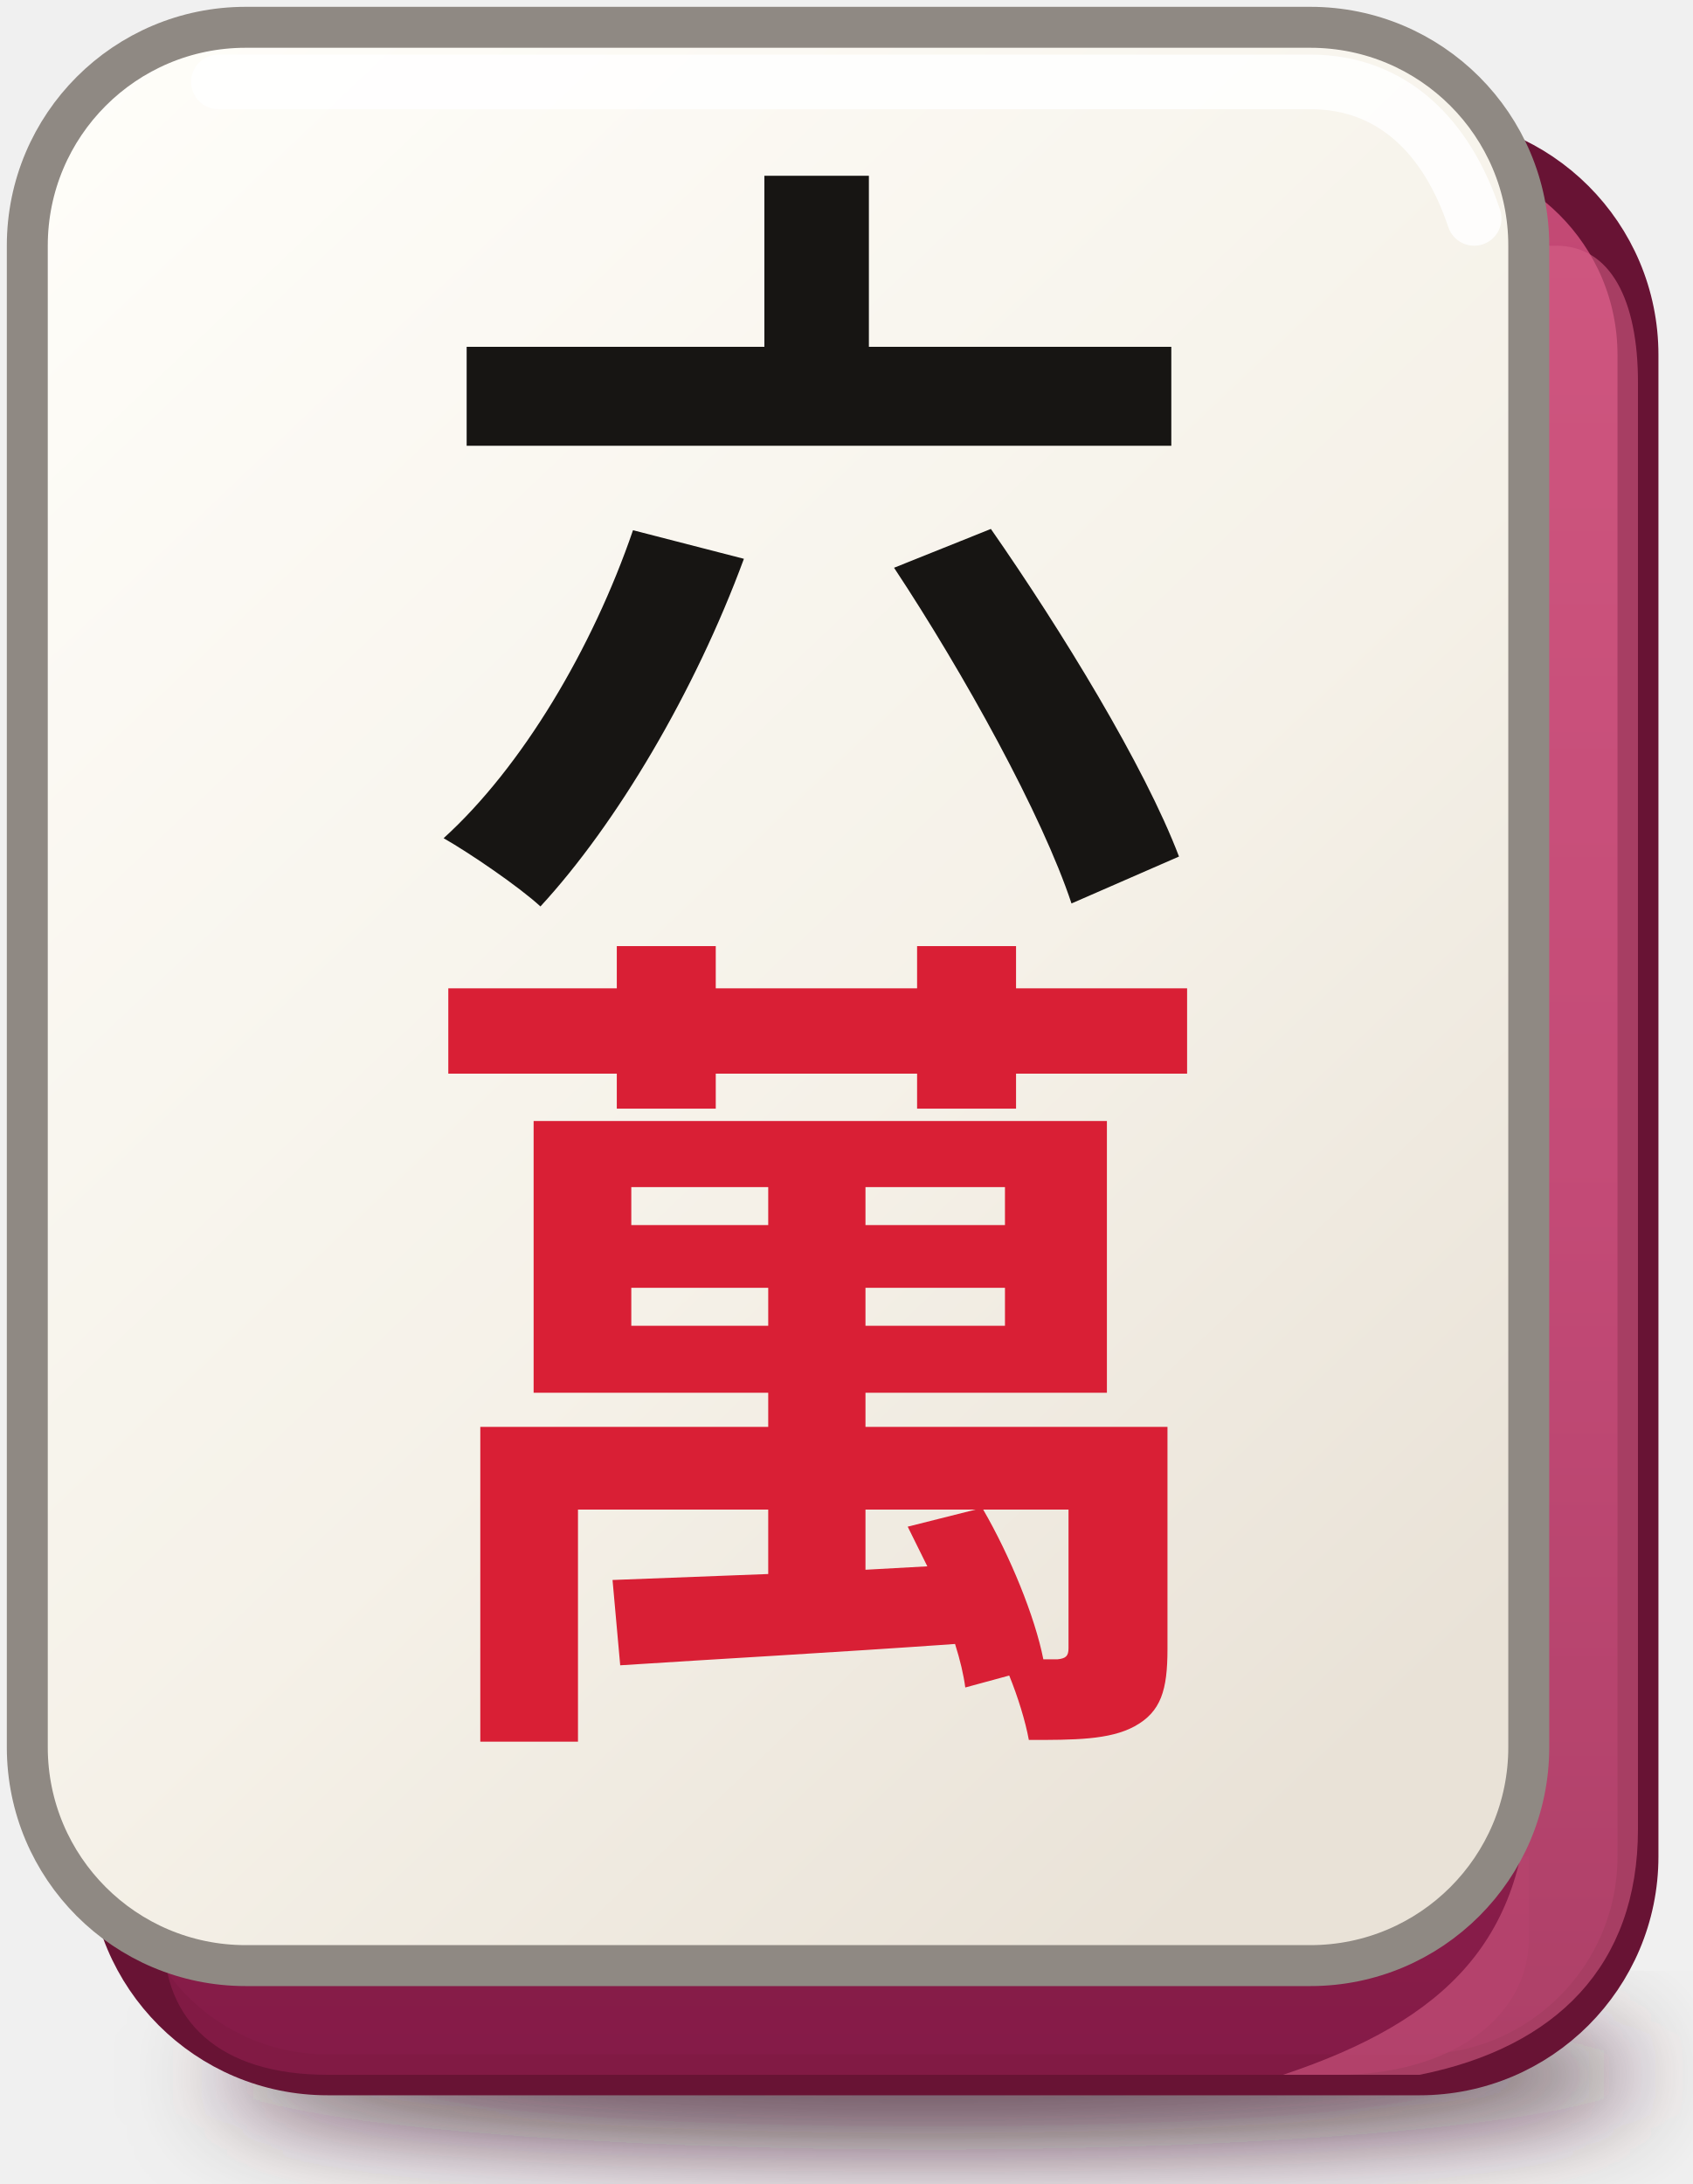
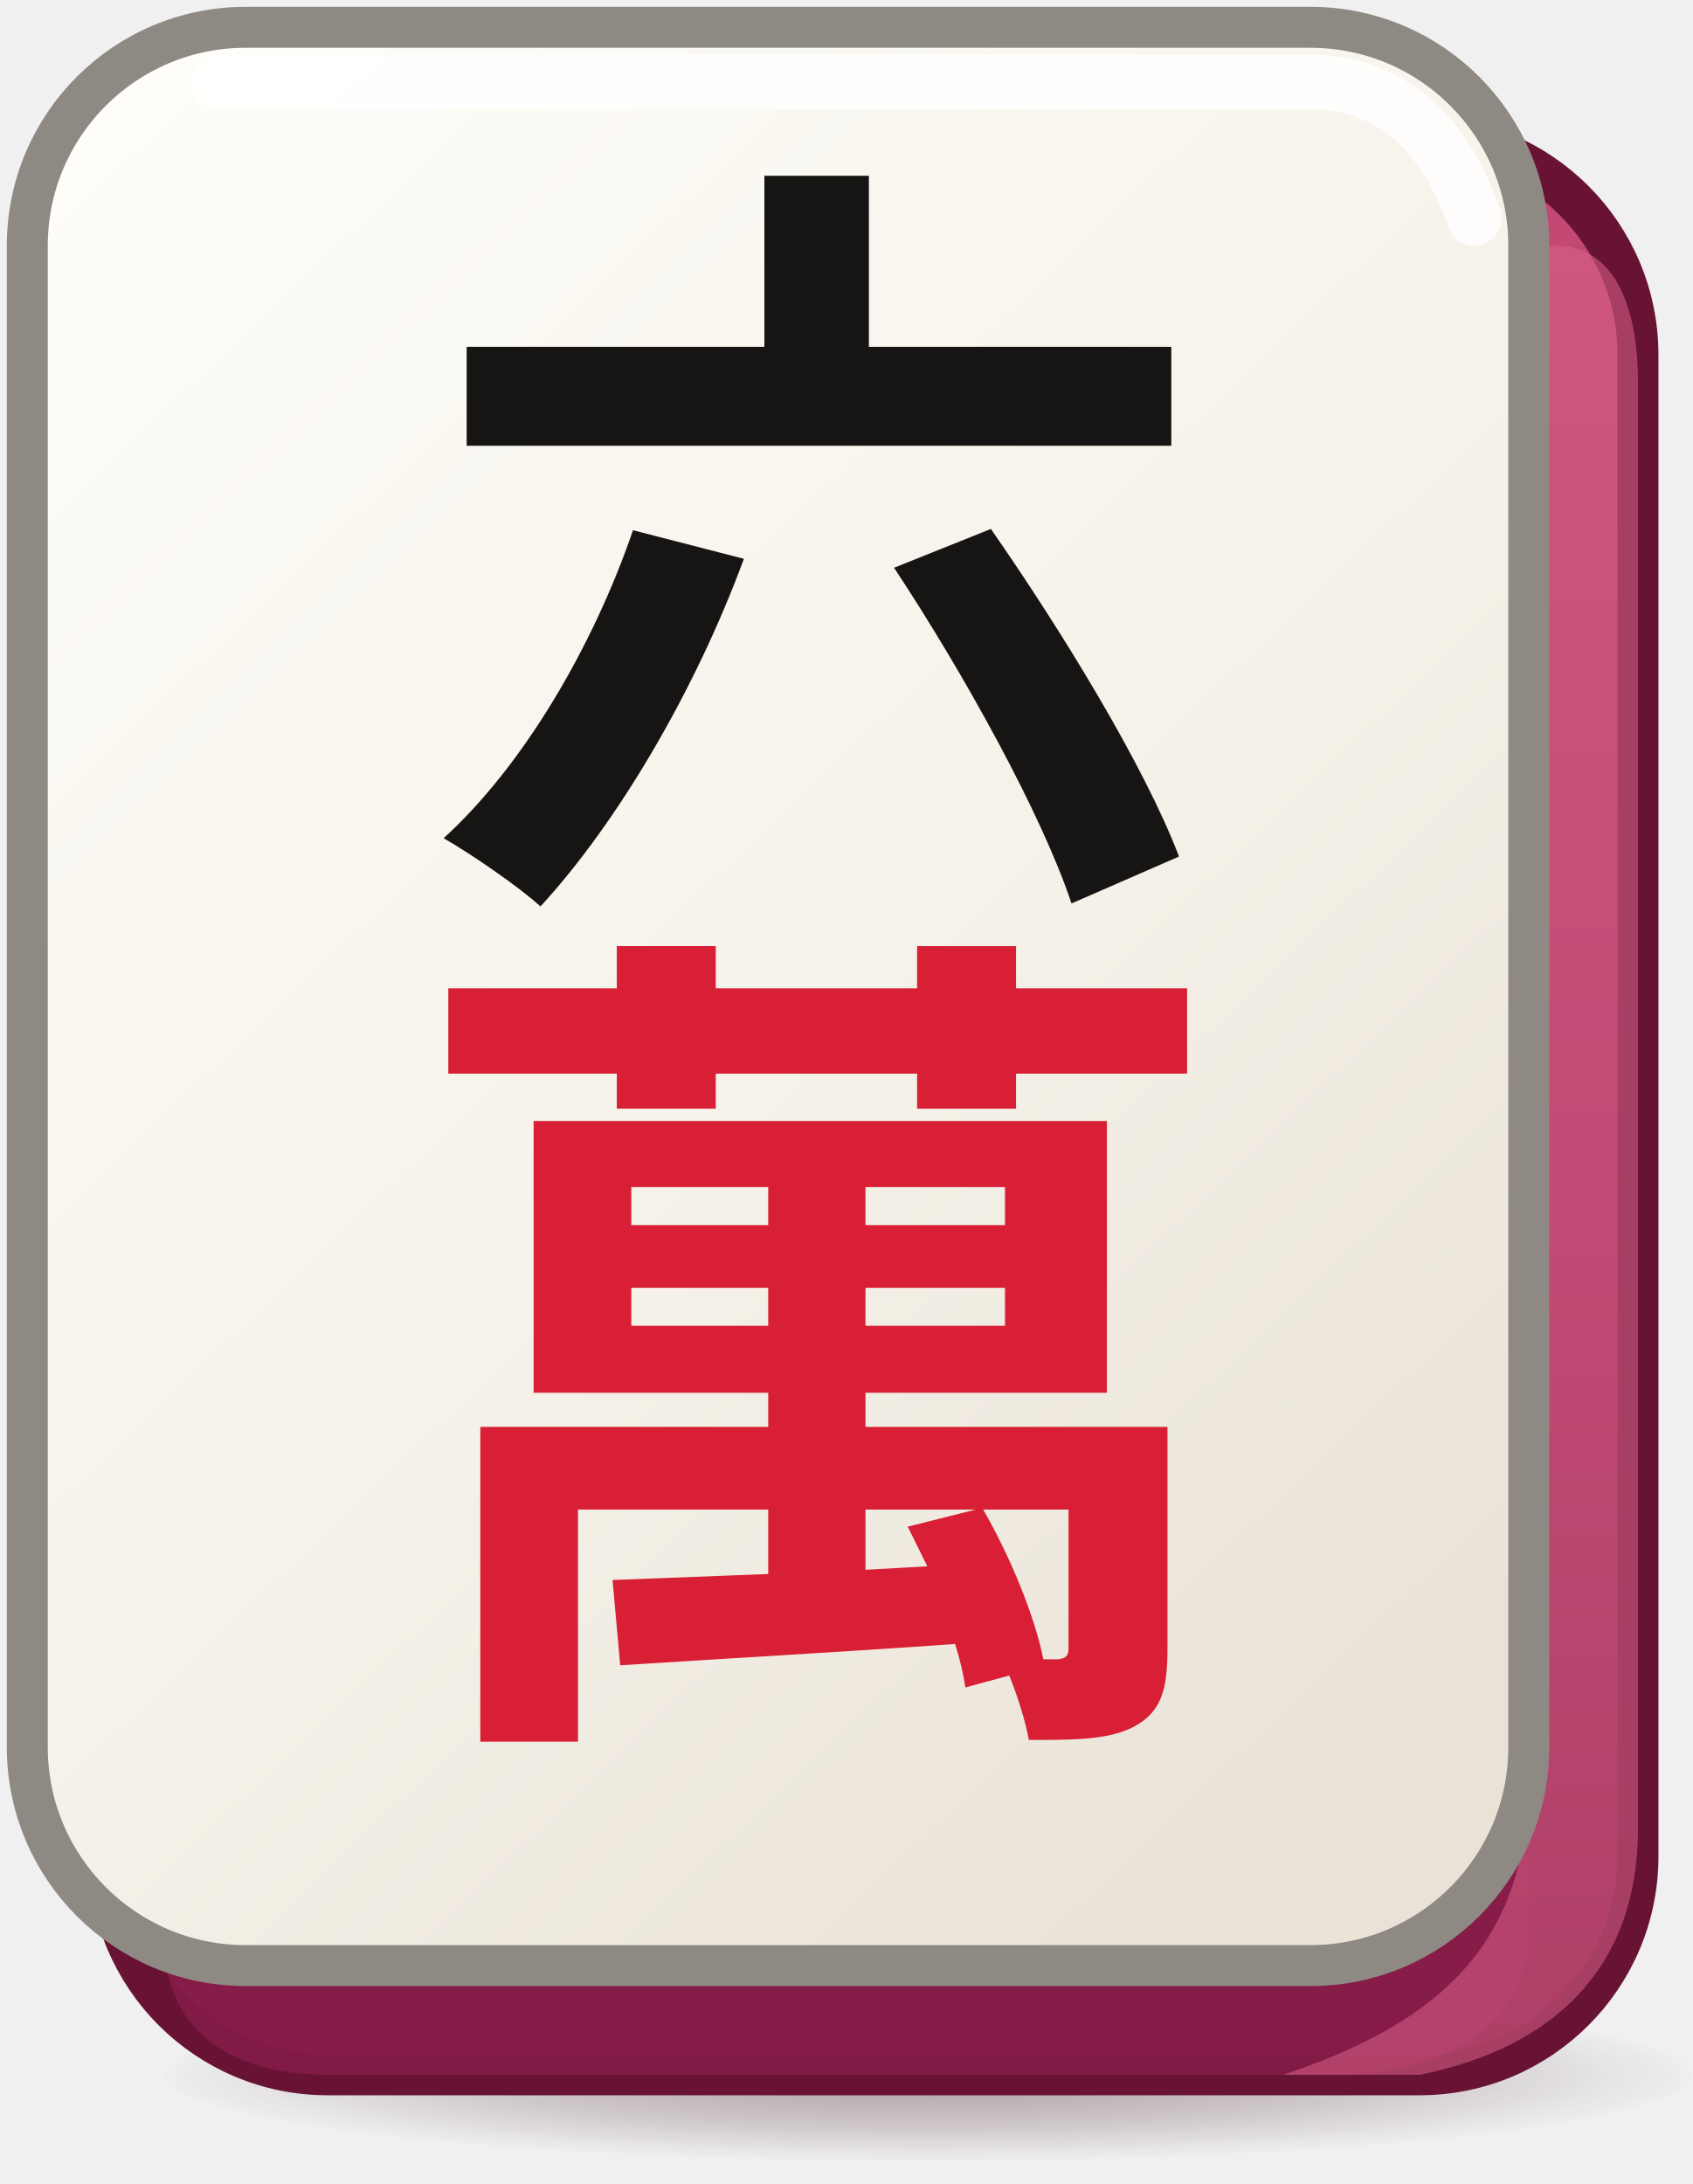
<svg xmlns="http://www.w3.org/2000/svg" width="62" height="80" viewBox="0 0 62 80">
  <defs>
    <linearGradient id="ivory" x1="0" y1="0" x2=".75" y2="1">
      <stop stop-color="#fffefa" />
      <stop offset=".62" stop-color="#f5f1e8" />
      <stop offset="1" stop-color="#e9e2d7" />
    </linearGradient>
    <linearGradient id="pink-side" x1="0" y1="0" x2="0" y2="1">
      <stop stop-color="#c54b76" />
      <stop offset=".55" stop-color="#a92e60" />
      <stop offset="1" stop-color="#77163f" />
    </linearGradient>
-     <filter id="shadow" x="-30%" y="-20%" width="170%" height="160%">
-       <feGaussianBlur stdDeviation="1.8" />
-     </filter>
+     <radialGradient id="shadow">
+       <stop offset="0" stop-color="#361123" stop-opacity=".38" />
+       <stop offset=".6" stop-color="#361123" stop-opacity=".18" />
+       <stop offset="1" stop-color="#361123" stop-opacity="0" />
+     </radialGradient>
  </defs>
-   <ellipse cx="34" cy="76" rx="26" ry="2.7" fill="#361123" opacity=".72" filter="url(#shadow)" />
+   <ellipse cx="34" cy="76" rx="28" ry="3.2" fill="url(#shadow)" />
  <rect x="4" y="5" width="56" height="71" rx="8" fill="url(#pink-side)" stroke="#681334" stroke-width="1.5" />
  <path d="M6 68h50v3c0 3-3 5-7 5H12c-4 0-6-2-6-5Z" fill="#8b1d4b" opacity=".72" />
  <path d="M56 9h1c2 0 3 2 3 5v53c0 5-3 8-8 9h-5c6-2 9-5 9-11Z" fill="#d86088" opacity=".56" />
  <rect x="1" y="1" width="55" height="71" rx="8" fill="url(#ivory)" stroke="#8f8983" stroke-width="1.5" />
  <path d="M8 3h40c3 0 5 2 6 5" fill="none" stroke="#fff" stroke-width="2" stroke-linecap="round" opacity=".85" />
  <text x="30" y="31" text-anchor="middle" font-family="STKaiti,KaiTi,FangSong,serif" font-size="29" font-weight="900" fill="#171513">六</text>
  <text x="30" y="61" text-anchor="middle" font-family="STKaiti,KaiTi,FangSong,serif" font-size="31" font-weight="900" fill="#d91f35">萬</text>
</svg>
